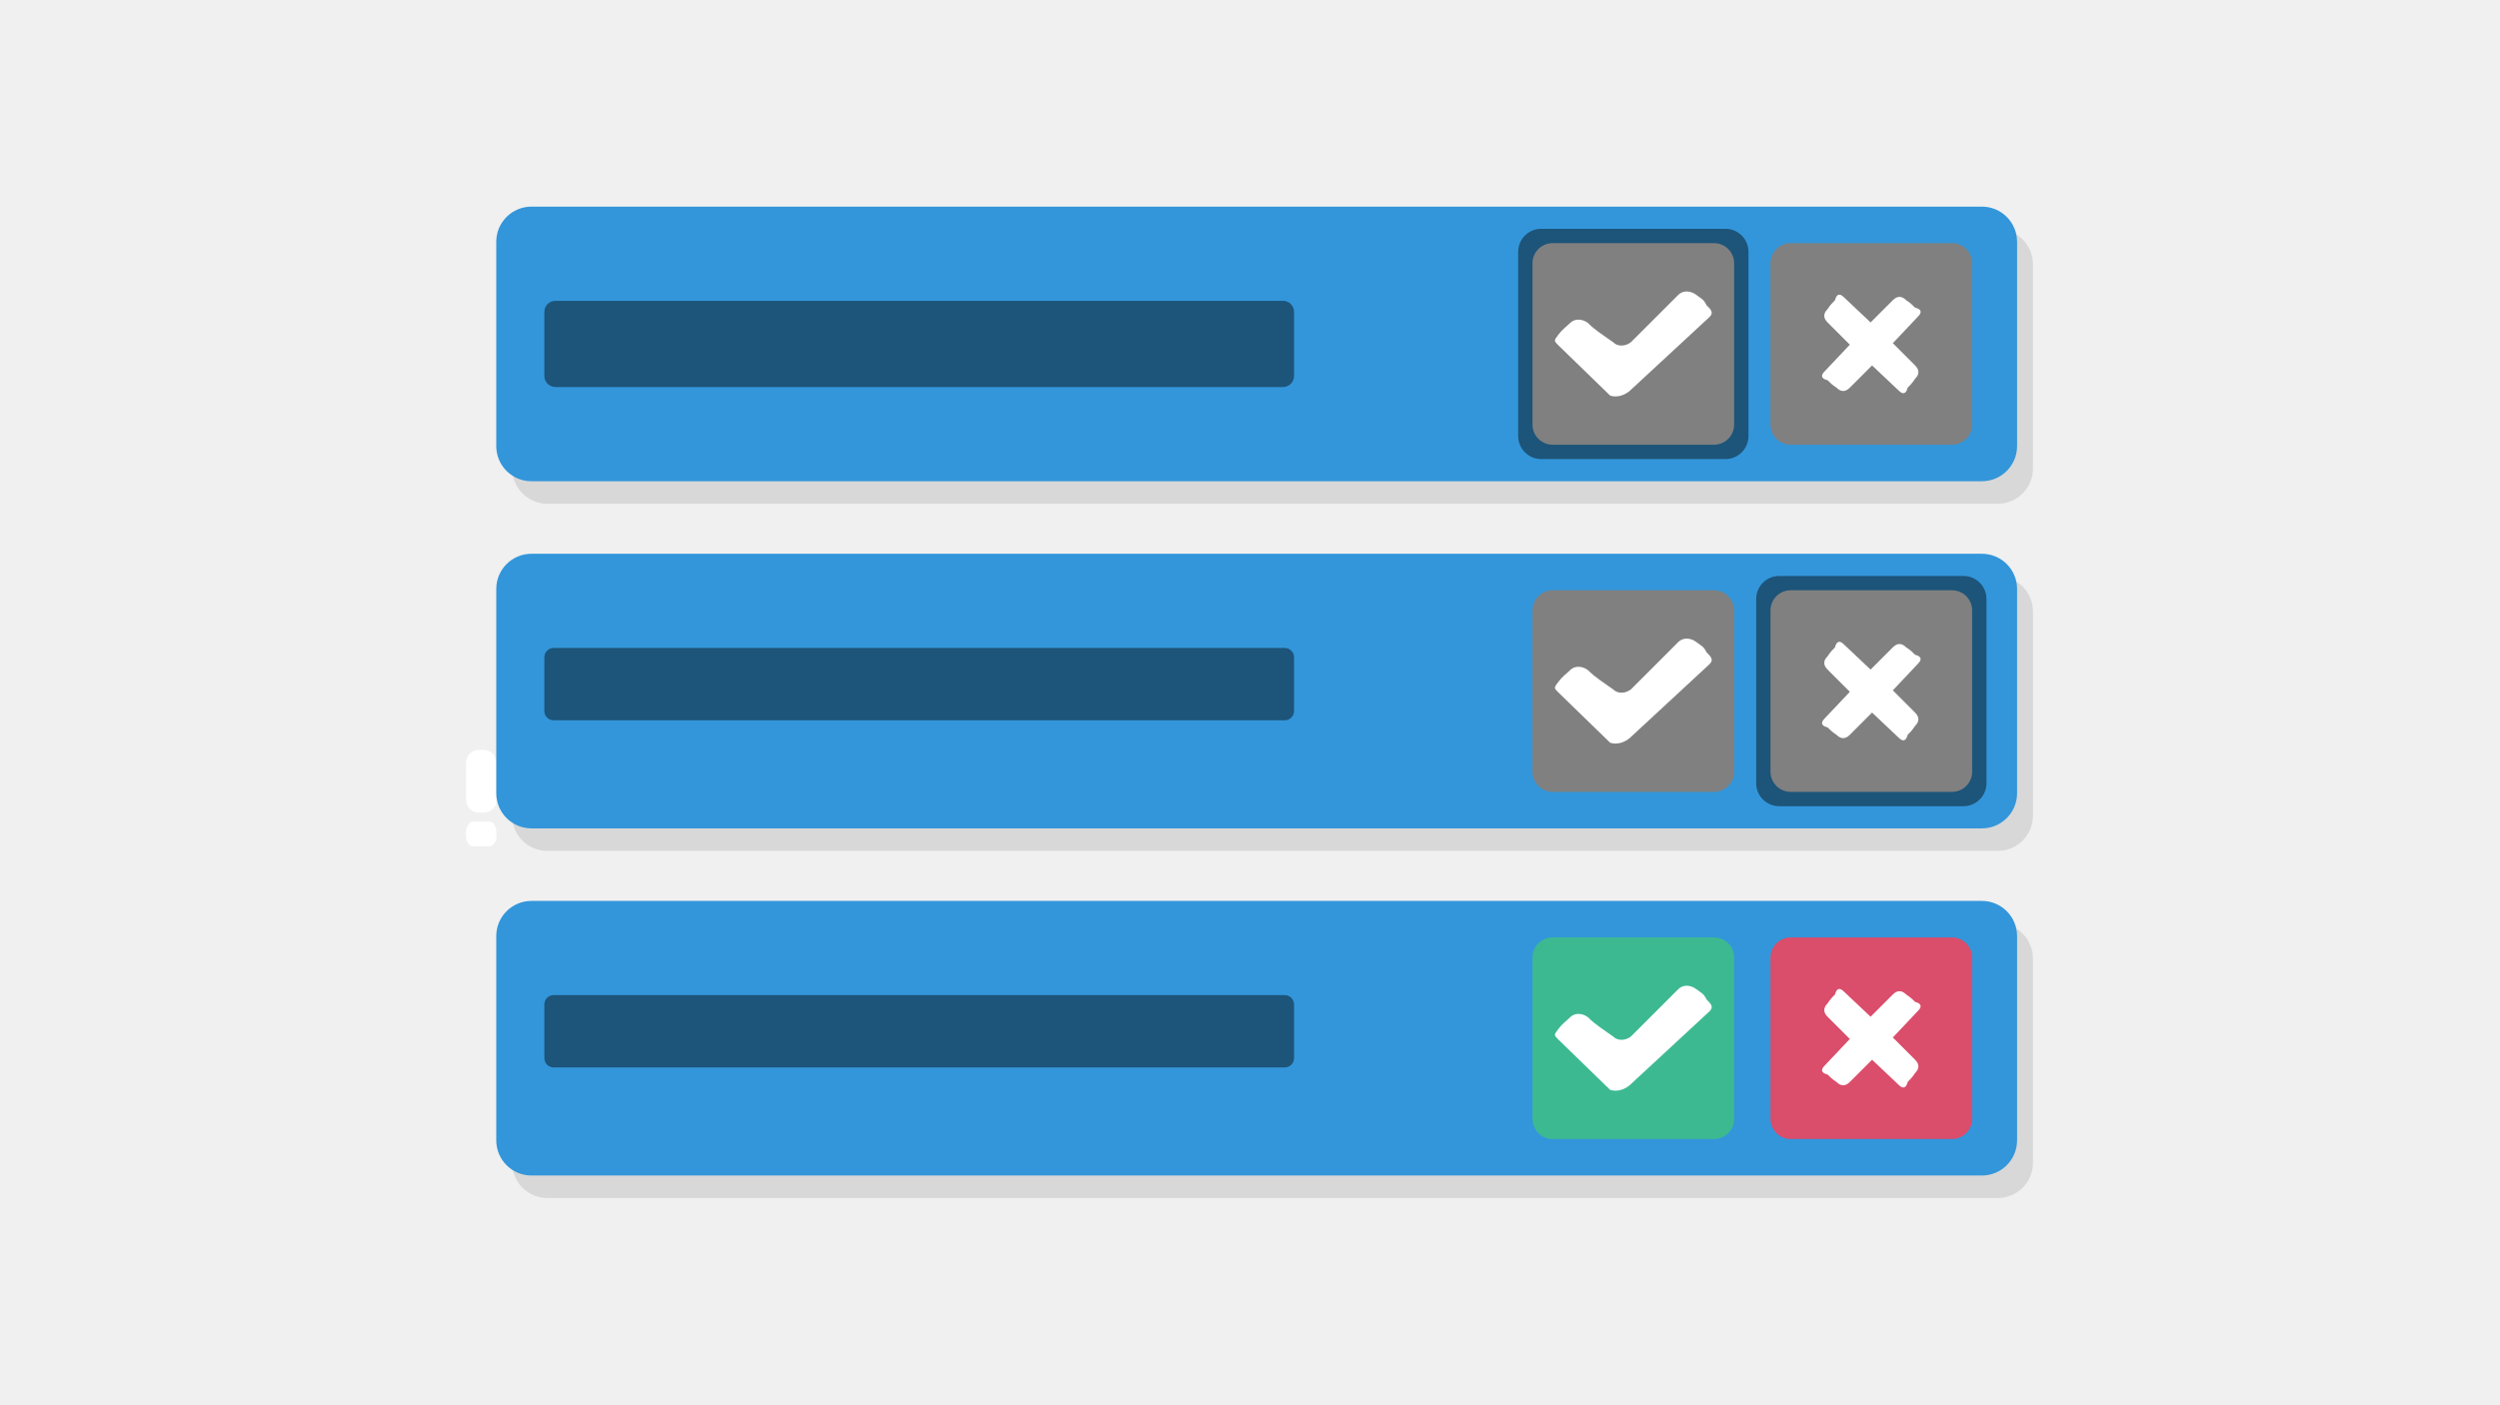
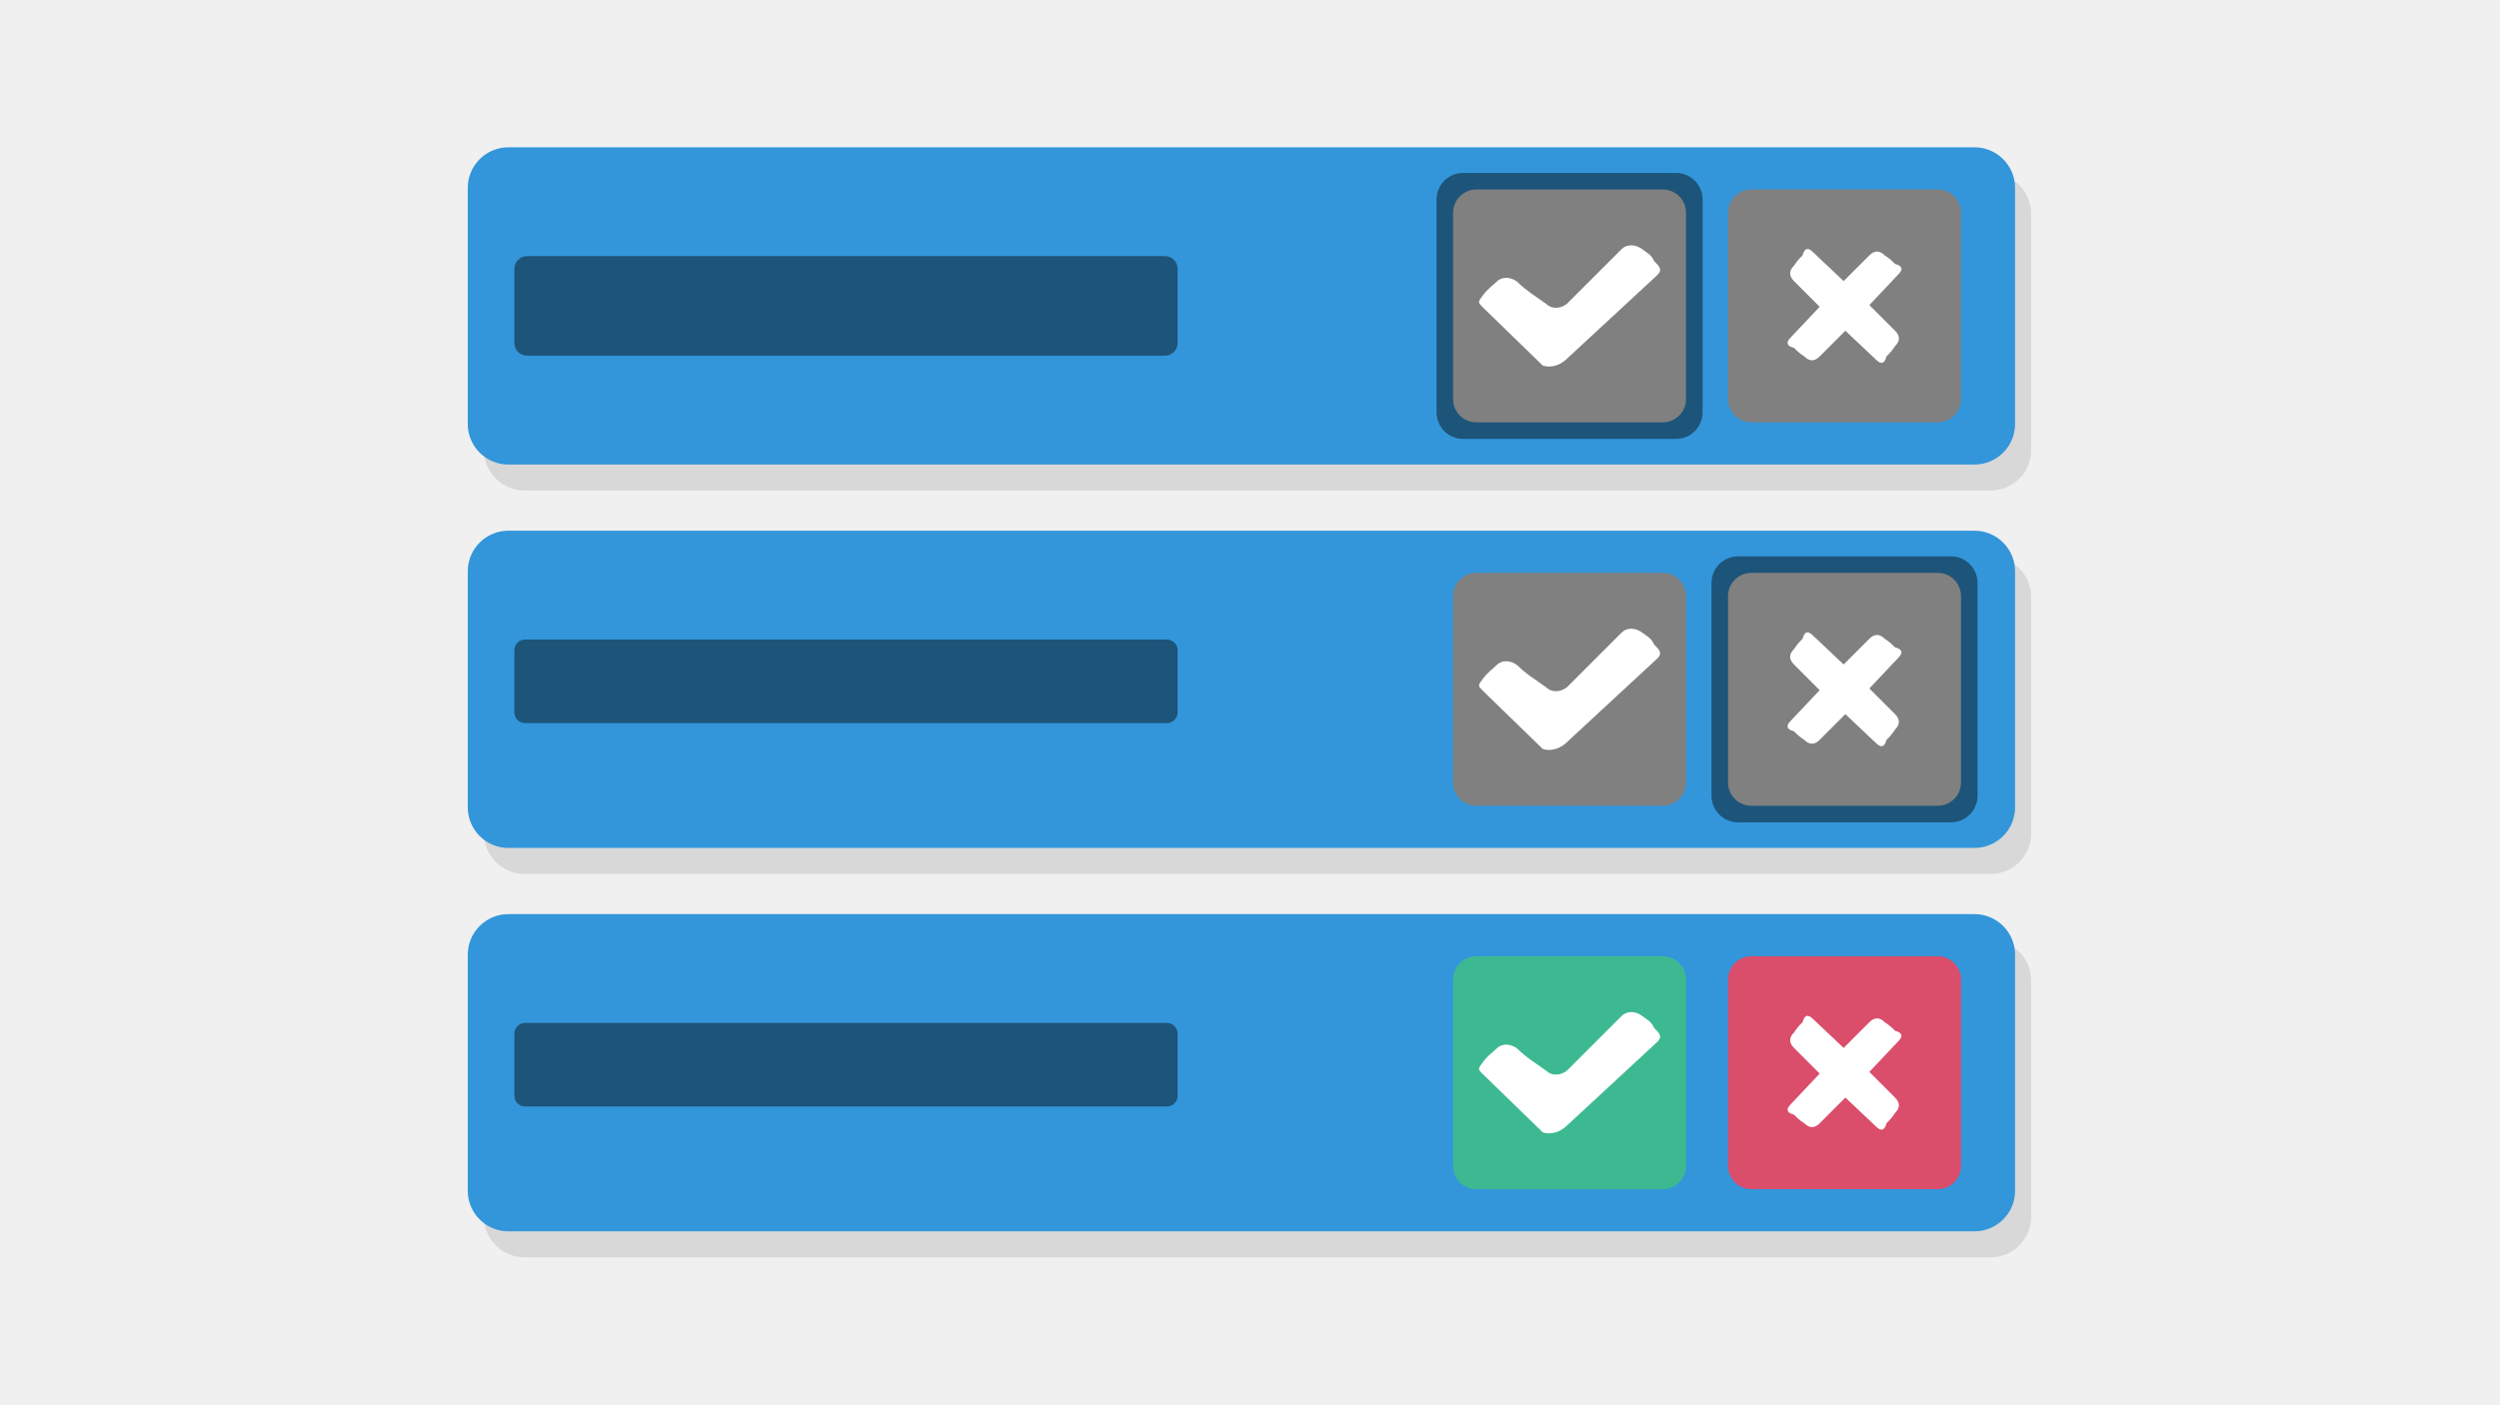
<svg xmlns="http://www.w3.org/2000/svg" xml:space="preserve" viewBox="0 237.4 283.5 159.4">
  <path fill="none" d="M0 237.4h283.5v159.4H0z" />
-   <g transform="translate(-5.683)">
-     <path fill="#fff" d="M60.462 329.619h-.382c-1.018 0-1.527-.764-1.527-1.528v-4.074c0-1.019.763-1.528 1.527-1.528h.382c1.019 0 1.528.764 1.528 1.528v4.074c.127.764-.51 1.528-1.528 1.528zm.764 3.82h-1.91c-.381 0-.763-.51-.763-1.147v-.509c0-.51.382-1.146.763-1.146h1.91c.382 0 .764.51.764 1.146v.51c.127.509-.382 1.145-.764 1.145z" style="stroke-width:.785" />
-     <rect width="172.53" height="31.163" x="63.783" y="342.188" ry="3.99" style="font-variation-settings:normal;opacity:.1;vector-effect:none;fill:#000;fill-opacity:1;stroke:none;stroke-width:1;stroke-linecap:butt;stroke-linejoin:miter;stroke-miterlimit:4;stroke-dasharray:none;stroke-dashoffset:0;stroke-opacity:1;-inkscape-stroke:none;paint-order:stroke fill markers;stop-color:#000" />
-     <rect width="172.53" height="31.163" x="61.981" y="339.636" ry="3.99" style="font-variation-settings:normal;vector-effect:none;fill:#3396da;fill-opacity:1;stroke:none;stroke-width:1;stroke-linecap:butt;stroke-linejoin:miter;stroke-miterlimit:4;stroke-dasharray:none;stroke-dashoffset:0;stroke-opacity:1;-inkscape-stroke:none;paint-order:stroke fill markers;stop-color:#000" />
-     <rect width="85.05" height="8.207" x="67.437" y="350.326" ry="1.052" style="font-variation-settings:normal;vector-effect:none;fill:#1d5479;fill-opacity:1;stroke:none;stroke-width:1;stroke-linecap:butt;stroke-linejoin:miter;stroke-miterlimit:4;stroke-dasharray:none;stroke-dashoffset:0;stroke-opacity:1;-inkscape-stroke:none;paint-order:stroke fill markers;stop-color:#000" />
-     <rect width="22.877" height="22.877" x="179.537" y="343.779" ry="2.284" style="font-variation-settings:normal;vector-effect:none;fill:#3db991;fill-opacity:1;stroke:none;stroke-width:1;stroke-linecap:butt;stroke-linejoin:miter;stroke-miterlimit:4;stroke-dasharray:none;stroke-dashoffset:0;stroke-opacity:1;-inkscape-stroke:none;paint-order:stroke fill markers;stop-color:#000" />
-     <path fill="#fff" d="m188.35 361.078-5.887-5.72c-.506-.503-.506-.503 0-1.177.504-.672.84-.84 1.346-1.345.504-.505 1.345-.505 2.018 0 .84.84 1.681 1.345 2.859 2.187.505.504 1.346.504 2.02 0l5.382-5.383c.504-.505 1.346-.505 2.018 0 .673.504.84.504 1.178 1.178.504.504.84.84.336 1.345l-9.083 8.41c-.841.673-1.683.673-2.187.505z" style="stroke-width:.757" />
-     <rect width="22.877" height="22.877" x="206.539" y="343.779" ry="2.284" style="font-variation-settings:normal;vector-effect:none;fill:#da4d6b;fill-opacity:1;stroke:none;stroke-width:1;stroke-linecap:butt;stroke-linejoin:miter;stroke-miterlimit:4;stroke-dasharray:none;stroke-dashoffset:0;stroke-opacity:1;-inkscape-stroke:none;paint-order:stroke fill markers;stop-color:#000" />
-     <path fill="#fff" d="m220.416 355.135 2.86-3.028c.504-.504.336-.84-.336-1.01a5.334 5.334 0 0 0-1.01-.84c-.504-.505-1.01-.505-1.515 0l-2.522 2.523-3.028-2.86c-.505-.504-.84-.336-1.01.337a5.334 5.334 0 0 0-.84 1.009c-.505.505-.505 1.01 0 1.515l2.523 2.522-2.86 3.029c-.504.504-.336.84.336 1.008.338.337.506.505 1.01.842.505.504 1.01.504 1.515 0l2.522-2.524 3.028 2.86c.505.505.841.336 1.01-.336.335-.337.505-.505.84-1.01.505-.504.505-1.01 0-1.514z" style="stroke-width:.757" />
-     <rect width="172.53" height="31.163" x="63.783" y="263.4" ry="3.99" style="font-variation-settings:normal;opacity:.1;vector-effect:none;fill:#000;fill-opacity:1;stroke:none;stroke-width:1;stroke-linecap:butt;stroke-linejoin:miter;stroke-miterlimit:4;stroke-dasharray:none;stroke-dashoffset:0;stroke-opacity:1;-inkscape-stroke:none;paint-order:stroke fill markers;stop-color:#000" />
-     <rect width="172.53" height="31.163" x="61.981" y="260.849" ry="3.99" style="font-variation-settings:normal;vector-effect:none;fill:#3396da;fill-opacity:1;stroke:none;stroke-width:1;stroke-linecap:butt;stroke-linejoin:miter;stroke-miterlimit:4;stroke-dasharray:none;stroke-dashoffset:0;stroke-opacity:1;-inkscape-stroke:none;paint-order:stroke fill markers;stop-color:#000" />
-     <rect width="85.05" height="9.783" x="67.437" y="271.538" ry="1.253" style="font-variation-settings:normal;vector-effect:none;fill:#1d5479;fill-opacity:1;stroke:none;stroke-width:1;stroke-linecap:butt;stroke-linejoin:miter;stroke-miterlimit:4;stroke-dasharray:none;stroke-dashoffset:0;stroke-opacity:1;-inkscape-stroke:none;paint-order:stroke fill markers;stop-color:#000" />
-     <rect width="26.127" height="26.127" x="177.913" y="263.366" ry="2.609" style="font-variation-settings:normal;vector-effect:none;fill:#1d5479;fill-opacity:1;stroke:none;stroke-width:1;stroke-linecap:butt;stroke-linejoin:miter;stroke-miterlimit:4;stroke-dasharray:none;stroke-dashoffset:0;stroke-opacity:1;-inkscape-stroke:none;paint-order:stroke fill markers;stop-color:#000" />
-     <rect width="22.877" height="22.877" x="179.537" y="264.992" ry="2.284" style="font-variation-settings:normal;vector-effect:none;fill:gray;fill-opacity:1;stroke:none;stroke-width:1;stroke-linecap:butt;stroke-linejoin:miter;stroke-miterlimit:4;stroke-dasharray:none;stroke-dashoffset:0;stroke-opacity:1;-inkscape-stroke:none;paint-order:stroke fill markers;stop-color:#000" />
-     <path fill="#fff" d="m188.349 282.293-5.889-5.72c-.504-.505-.504-.505 0-1.177.506-.674.84-.84 1.346-1.346.506-.505 1.346-.505 2.02 0 .84.84 1.681 1.346 2.859 2.186.504.506 1.345.506 2.018 0l5.382-5.383c.506-.504 1.346-.504 2.02 0 .672.506.84.506 1.177 1.178.504.505.84.84.336 1.346l-9.083 8.41c-.84.674-1.682.674-2.186.506z" style="stroke-width:.757" />
-     <rect width="22.877" height="22.877" x="206.539" y="264.992" ry="2.284" style="font-variation-settings:normal;vector-effect:none;fill:gray;fill-opacity:1;stroke:none;stroke-width:1;stroke-linecap:butt;stroke-linejoin:miter;stroke-miterlimit:4;stroke-dasharray:none;stroke-dashoffset:0;stroke-opacity:1;-inkscape-stroke:none;paint-order:stroke fill markers;stop-color:#000" />
-     <path fill="#fff" d="m220.416 276.346 2.86-3.028c.504-.504.336-.84-.336-1.01-.336-.336-.506-.504-1.01-.84-.504-.505-1.01-.505-1.515 0l-2.522 2.522-3.028-2.86c-.505-.503-.84-.335-1.01.338-.335.336-.503.504-.84 1.009-.505.505-.505 1.01 0 1.515l2.523 2.522-2.86 3.029c-.504.504-.336.84.336 1.008.338.337.506.505 1.01.841.505.505 1.01.505 1.515 0l2.522-2.523 3.028 2.86c.505.505.841.336 1.01-.337a5.334 5.334 0 0 0 .84-1.01c.505-.503.505-1.009 0-1.513z" style="stroke-width:.757" />
-     <rect width="172.53" height="31.163" x="63.784" y="302.796" ry="3.99" style="font-variation-settings:normal;opacity:.1;vector-effect:none;fill:#000;fill-opacity:1;stroke:none;stroke-width:1;stroke-linecap:butt;stroke-linejoin:miter;stroke-miterlimit:4;stroke-dasharray:none;stroke-dashoffset:0;stroke-opacity:1;-inkscape-stroke:none;paint-order:stroke fill markers;stop-color:#000" />
-     <rect width="172.53" height="31.163" x="61.982" y="300.242" ry="3.99" style="font-variation-settings:normal;vector-effect:none;fill:#3396da;fill-opacity:1;stroke:none;stroke-width:1;stroke-linecap:butt;stroke-linejoin:miter;stroke-miterlimit:4;stroke-dasharray:none;stroke-dashoffset:0;stroke-opacity:1;-inkscape-stroke:none;paint-order:stroke fill markers;stop-color:#000" />
-     <rect width="85.05" height="8.207" x="67.437" y="310.932" ry="1.052" style="font-variation-settings:normal;vector-effect:none;fill:#1d5479;fill-opacity:1;stroke:none;stroke-width:1;stroke-linecap:butt;stroke-linejoin:miter;stroke-miterlimit:4;stroke-dasharray:none;stroke-dashoffset:0;stroke-opacity:1;-inkscape-stroke:none;paint-order:stroke fill markers;stop-color:#000" />
-     <rect width="26.127" height="26.127" x="204.913" y="302.761" ry="2.609" style="font-variation-settings:normal;vector-effect:none;fill:#1d5479;fill-opacity:1;stroke:none;stroke-width:1;stroke-linecap:butt;stroke-linejoin:miter;stroke-miterlimit:4;stroke-dasharray:none;stroke-dashoffset:0;stroke-opacity:1;-inkscape-stroke:none;paint-order:stroke fill markers;stop-color:#000" />
-     <rect width="22.877" height="22.877" x="179.537" y="304.385" ry="2.284" style="font-variation-settings:normal;vector-effect:none;fill:gray;fill-opacity:1;stroke:none;stroke-width:1;stroke-linecap:butt;stroke-linejoin:miter;stroke-miterlimit:4;stroke-dasharray:none;stroke-dashoffset:0;stroke-opacity:1;-inkscape-stroke:none;paint-order:stroke fill markers;stop-color:#000" />
-     <path fill="#fff" d="m188.35 321.687-5.887-5.72c-.506-.504-.506-.504 0-1.178.504-.672.84-.84 1.346-1.345.504-.505 1.345-.505 2.018 0 .84.84 1.681 1.345 2.859 2.187.505.504 1.346.504 2.02 0l5.382-5.383c.504-.505 1.346-.505 2.018 0 .673.504.84.504 1.178 1.178.504.504.84.84.336 1.345l-9.083 8.41c-.841.673-1.683.673-2.187.505z" style="stroke-width:.757" />
-     <rect width="22.877" height="22.877" x="206.539" y="304.385" ry="2.284" style="font-variation-settings:normal;vector-effect:none;fill:gray;fill-opacity:1;stroke:none;stroke-width:1;stroke-linecap:butt;stroke-linejoin:miter;stroke-miterlimit:4;stroke-dasharray:none;stroke-dashoffset:0;stroke-opacity:1;-inkscape-stroke:none;paint-order:stroke fill markers;stop-color:#000" />
-     <path fill="#fff" d="m220.416 315.74 2.86-3.029c.504-.504.336-.84-.336-1.008a5.334 5.334 0 0 0-1.01-.841c-.504-.505-1.01-.505-1.515 0l-2.522 2.523-3.028-2.86c-.505-.505-.84-.337-1.01.337-.335.336-.503.504-.84 1.01-.505.503-.505 1.008 0 1.513l2.523 2.523-2.86 3.028c-.504.504-.336.84.336 1.01.338.336.506.504 1.01.84.505.505 1.01.505 1.515 0l2.522-2.524 3.028 2.861c.505.504.841.336 1.01-.337a5.334 5.334 0 0 0 .84-1.009c.505-.505.505-1.01 0-1.515z" style="stroke-width:.757" />
+   <g transform="translate(-11.44 -1.66)">
+     <rect width="175.537" height="36.001" x="66.338" y="345.742" ry="4.609" style="font-variation-settings:normal;opacity:.1;vector-effect:none;fill:#000;fill-opacity:1;stroke:none;stroke-width:1;stroke-linecap:butt;stroke-linejoin:miter;stroke-miterlimit:4;stroke-dasharray:none;stroke-dashoffset:0;stroke-opacity:1;-inkscape-stroke:none;paint-order:stroke fill markers;stop-color:#000" />
+     <rect width="175.537" height="36.001" x="64.505" y="342.794" ry="4.609" style="font-variation-settings:normal;vector-effect:none;fill:#3396da;fill-opacity:1;stroke:none;stroke-width:1;stroke-linecap:butt;stroke-linejoin:miter;stroke-miterlimit:4;stroke-dasharray:none;stroke-dashoffset:0;stroke-opacity:1;-inkscape-stroke:none;paint-order:stroke fill markers;stop-color:#000" />
+     <rect width="75.242" height="9.481" x="69.794" y="355.143" ry="1.215" style="font-variation-settings:normal;vector-effect:none;fill:#1d5479;fill-opacity:1;stroke:none;stroke-width:1;stroke-linecap:butt;stroke-linejoin:miter;stroke-miterlimit:4;stroke-dasharray:none;stroke-dashoffset:0;stroke-opacity:1;-inkscape-stroke:none;paint-order:stroke fill markers;stop-color:#000" />
+     <rect width="26.428" height="26.428" x="176.285" y="347.58" ry="2.639" style="font-variation-settings:normal;vector-effect:none;fill:#3db991;fill-opacity:1;stroke:none;stroke-width:1;stroke-linecap:butt;stroke-linejoin:miter;stroke-miterlimit:4;stroke-dasharray:none;stroke-dashoffset:0;stroke-opacity:1;-inkscape-stroke:none;paint-order:stroke fill markers;stop-color:#000" />
+     <path fill="#fff" d="m186.467 367.564-6.801-6.608c-.585-.58-.585-.58 0-1.36.582-.776.97-.97 1.555-1.553.582-.584 1.553-.584 2.33 0 .971.97 1.943 1.553 3.304 2.526.583.582 1.555.582 2.333 0l6.218-6.218c.582-.584 1.555-.584 2.331 0 .778.582.97.582 1.361 1.36.582.583.97.97.388 1.554l-10.493 9.716c-.971.777-1.944.777-2.526.583z" style="stroke-width:.757" />
+     <rect width="26.428" height="26.428" x="207.479" y="347.58" ry="2.639" style="font-variation-settings:normal;vector-effect:none;fill:#da4d6b;fill-opacity:1;stroke:none;stroke-width:1;stroke-linecap:butt;stroke-linejoin:miter;stroke-miterlimit:4;stroke-dasharray:none;stroke-dashoffset:0;stroke-opacity:1;-inkscape-stroke:none;paint-order:stroke fill markers;stop-color:#000" />
+     <path fill="#fff" d="m223.51 360.699 3.304-3.498c.583-.583.389-.97-.388-1.167a6.162 6.162 0 0 0-1.167-.97c-.582-.584-1.166-.584-1.75 0l-2.913 2.914-3.498-3.304c-.584-.582-.97-.388-1.167.39a6.162 6.162 0 0 0-.97 1.165c-.584.583-.584 1.167 0 1.75l2.914 2.914-3.304 3.499c-.582.582-.388.97.388 1.164.39.39.585.584 1.167.973.584.582 1.167.582 1.75 0l2.914-2.916 3.498 3.304c.583.584.971.388 1.167-.388.387-.39.583-.583.97-1.167.584-.582.584-1.167 0-1.749z" style="stroke-width:.757" />
+   </g>
+   <g transform="translate(-11.44 2.34)">
+     <rect width="175.537" height="36.001" x="66.338" y="254.723" ry="4.609" style="font-variation-settings:normal;opacity:.1;vector-effect:none;fill:#000;fill-opacity:1;stroke:none;stroke-width:1;stroke-linecap:butt;stroke-linejoin:miter;stroke-miterlimit:4;stroke-dasharray:none;stroke-dashoffset:0;stroke-opacity:1;-inkscape-stroke:none;paint-order:stroke fill markers;stop-color:#000" />
+     <rect width="175.537" height="36.001" x="64.505" y="251.776" ry="4.609" style="font-variation-settings:normal;vector-effect:none;fill:#3396da;fill-opacity:1;stroke:none;stroke-width:1;stroke-linecap:butt;stroke-linejoin:miter;stroke-miterlimit:4;stroke-dasharray:none;stroke-dashoffset:0;stroke-opacity:1;-inkscape-stroke:none;paint-order:stroke fill markers;stop-color:#000" />
+     <rect width="75.242" height="11.302" x="69.794" y="264.124" ry="1.448" style="font-variation-settings:normal;vector-effect:none;fill:#1d5479;fill-opacity:1;stroke:none;stroke-width:1;stroke-linecap:butt;stroke-linejoin:miter;stroke-miterlimit:4;stroke-dasharray:none;stroke-dashoffset:0;stroke-opacity:1;-inkscape-stroke:none;paint-order:stroke fill markers;stop-color:#000" />
+     <rect width="30.183" height="30.183" x="174.409" y="254.684" ry="3.014" style="font-variation-settings:normal;vector-effect:none;fill:#1d5479;fill-opacity:1;stroke:none;stroke-width:1;stroke-linecap:butt;stroke-linejoin:miter;stroke-miterlimit:4;stroke-dasharray:none;stroke-dashoffset:0;stroke-opacity:1;-inkscape-stroke:none;paint-order:stroke fill markers;stop-color:#000" />
+     <rect width="26.428" height="26.428" x="176.285" y="256.562" ry="2.639" style="font-variation-settings:normal;vector-effect:none;fill:gray;fill-opacity:1;stroke:none;stroke-width:1;stroke-linecap:butt;stroke-linejoin:miter;stroke-miterlimit:4;stroke-dasharray:none;stroke-dashoffset:0;stroke-opacity:1;-inkscape-stroke:none;paint-order:stroke fill markers;stop-color:#000" />
+     <path fill="#fff" d="m186.465 276.549-6.803-6.608c-.582-.584-.582-.584 0-1.36.585-.779.97-.97 1.555-1.555.585-.583 1.555-.583 2.334 0 .97.97 1.942 1.555 3.303 2.525.582.585 1.553.585 2.33 0l6.218-6.218c.585-.582 1.555-.582 2.334 0 .776.584.97.584 1.36 1.36.582.584.97.971.388 1.556l-10.493 9.715c-.97.779-1.943.779-2.526.585z" style="stroke-width:.757" />
+     <rect width="26.428" height="26.428" x="207.479" y="256.562" ry="2.639" style="font-variation-settings:normal;vector-effect:none;fill:gray;fill-opacity:1;stroke:none;stroke-width:1;stroke-linecap:butt;stroke-linejoin:miter;stroke-miterlimit:4;stroke-dasharray:none;stroke-dashoffset:0;stroke-opacity:1;-inkscape-stroke:none;paint-order:stroke fill markers;stop-color:#000" />
+     <path fill="#fff" d="m223.51 269.679 3.304-3.498c.583-.583.389-.97-.388-1.167-.388-.388-.584-.583-1.167-.97-.582-.584-1.166-.584-1.75 0l-2.913 2.913-3.498-3.304c-.584-.581-.97-.387-1.167.39-.387.388-.581.583-.97 1.166-.584.583-.584 1.167 0 1.75l2.914 2.914-3.304 3.499c-.582.582-.388.97.388 1.164.39.39.585.584 1.167.972.584.583 1.167.583 1.75 0l2.914-2.915 3.498 3.304c.583.584.971.388 1.167-.39a6.162 6.162 0 0 0 .97-1.166c.584-.581.584-1.166 0-1.748z" style="stroke-width:.757" />
+   </g>
+   <g transform="translate(-11.441 .34)">
+     <rect width="175.537" height="36.001" x="66.339" y="300.235" ry="4.609" style="font-variation-settings:normal;opacity:.1;vector-effect:none;fill:#000;fill-opacity:1;stroke:none;stroke-width:1;stroke-linecap:butt;stroke-linejoin:miter;stroke-miterlimit:4;stroke-dasharray:none;stroke-dashoffset:0;stroke-opacity:1;-inkscape-stroke:none;paint-order:stroke fill markers;stop-color:#000" />
+     <rect width="175.537" height="36.001" x="64.506" y="297.284" ry="4.609" style="font-variation-settings:normal;vector-effect:none;fill:#3396da;fill-opacity:1;stroke:none;stroke-width:1;stroke-linecap:butt;stroke-linejoin:miter;stroke-miterlimit:4;stroke-dasharray:none;stroke-dashoffset:0;stroke-opacity:1;-inkscape-stroke:none;paint-order:stroke fill markers;stop-color:#000" />
+     <rect width="75.242" height="9.481" x="69.794" y="309.634" ry="1.215" style="font-variation-settings:normal;vector-effect:none;fill:#1d5479;fill-opacity:1;stroke:none;stroke-width:1;stroke-linecap:butt;stroke-linejoin:miter;stroke-miterlimit:4;stroke-dasharray:none;stroke-dashoffset:0;stroke-opacity:1;-inkscape-stroke:none;paint-order:stroke fill markers;stop-color:#000" />
+     <rect width="30.183" height="30.183" x="205.601" y="300.194" ry="3.014" style="font-variation-settings:normal;vector-effect:none;fill:#1d5479;fill-opacity:1;stroke:none;stroke-width:1;stroke-linecap:butt;stroke-linejoin:miter;stroke-miterlimit:4;stroke-dasharray:none;stroke-dashoffset:0;stroke-opacity:1;-inkscape-stroke:none;paint-order:stroke fill markers;stop-color:#000" />
+     <rect width="26.428" height="26.428" x="176.285" y="302.07" ry="2.639" style="font-variation-settings:normal;vector-effect:none;fill:gray;fill-opacity:1;stroke:none;stroke-width:1;stroke-linecap:butt;stroke-linejoin:miter;stroke-miterlimit:4;stroke-dasharray:none;stroke-dashoffset:0;stroke-opacity:1;-inkscape-stroke:none;paint-order:stroke fill markers;stop-color:#000" />
+     <path fill="#fff" d="m186.467 322.058-6.801-6.608c-.585-.582-.585-.582 0-1.36.582-.777.97-.971 1.555-1.554.582-.584 1.553-.584 2.33 0 .971.97 1.943 1.553 3.304 2.526.583.582 1.555.582 2.333 0l6.218-6.219c.582-.583 1.555-.583 2.331 0 .778.583.97.583 1.361 1.361.582.583.97.97.388 1.554l-10.493 9.716c-.971.777-1.944.777-2.526.583z" style="stroke-width:.757" />
+     <rect width="26.428" height="26.428" x="207.479" y="302.07" ry="2.639" style="font-variation-settings:normal;vector-effect:none;fill:gray;fill-opacity:1;stroke:none;stroke-width:1;stroke-linecap:butt;stroke-linejoin:miter;stroke-miterlimit:4;stroke-dasharray:none;stroke-dashoffset:0;stroke-opacity:1;-inkscape-stroke:none;paint-order:stroke fill markers;stop-color:#000" />
+     <path fill="#fff" d="m223.51 315.188 3.304-3.5c.583-.581.389-.97-.388-1.164a6.162 6.162 0 0 0-1.167-.971c-.582-.584-1.166-.584-1.75 0l-2.913 2.914-3.498-3.304c-.584-.583-.97-.389-1.167.39-.387.388-.581.582-.97 1.167-.584.58-.584 1.164 0 1.747l2.914 2.915-3.304 3.498c-.582.582-.388.97.388 1.167.39.388.585.582 1.167.97.584.584 1.167.584 1.75 0l2.914-2.916 3.498 3.306c.583.582.971.388 1.167-.39a6.162 6.162 0 0 0 .97-1.165c.584-.584.584-1.167 0-1.75z" style="stroke-width:.757" />
  </g>
</svg>
